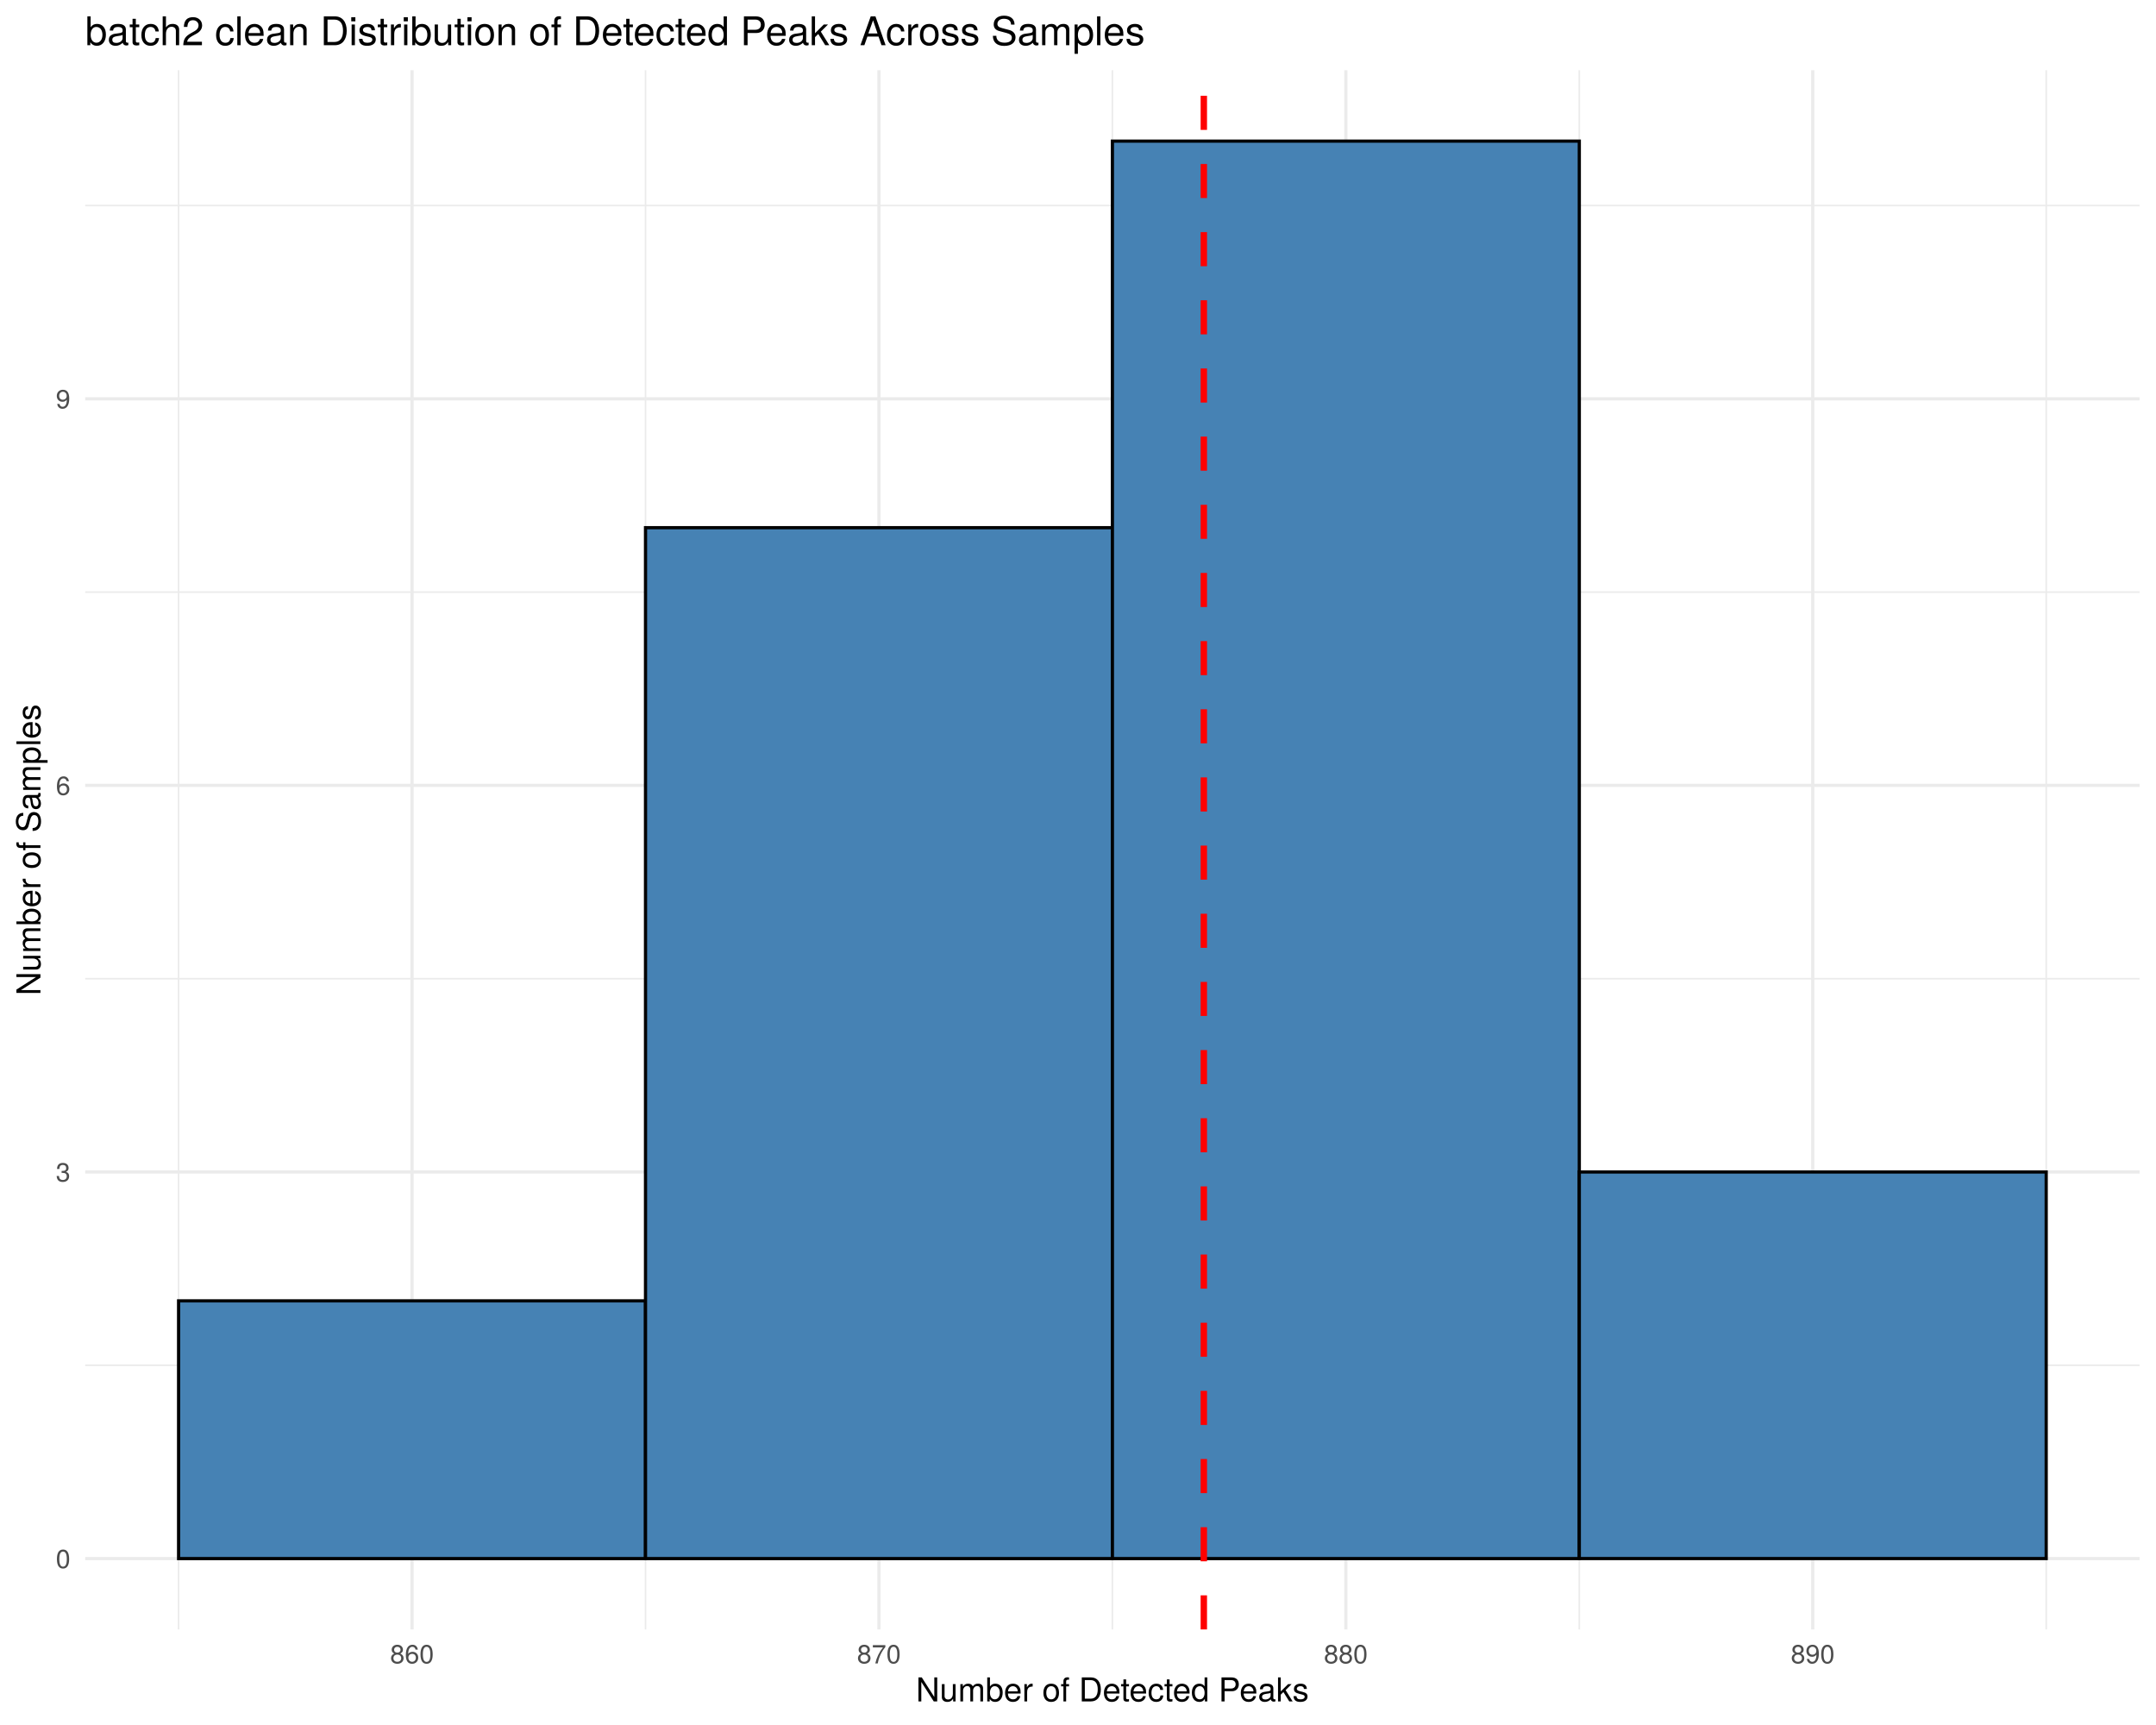
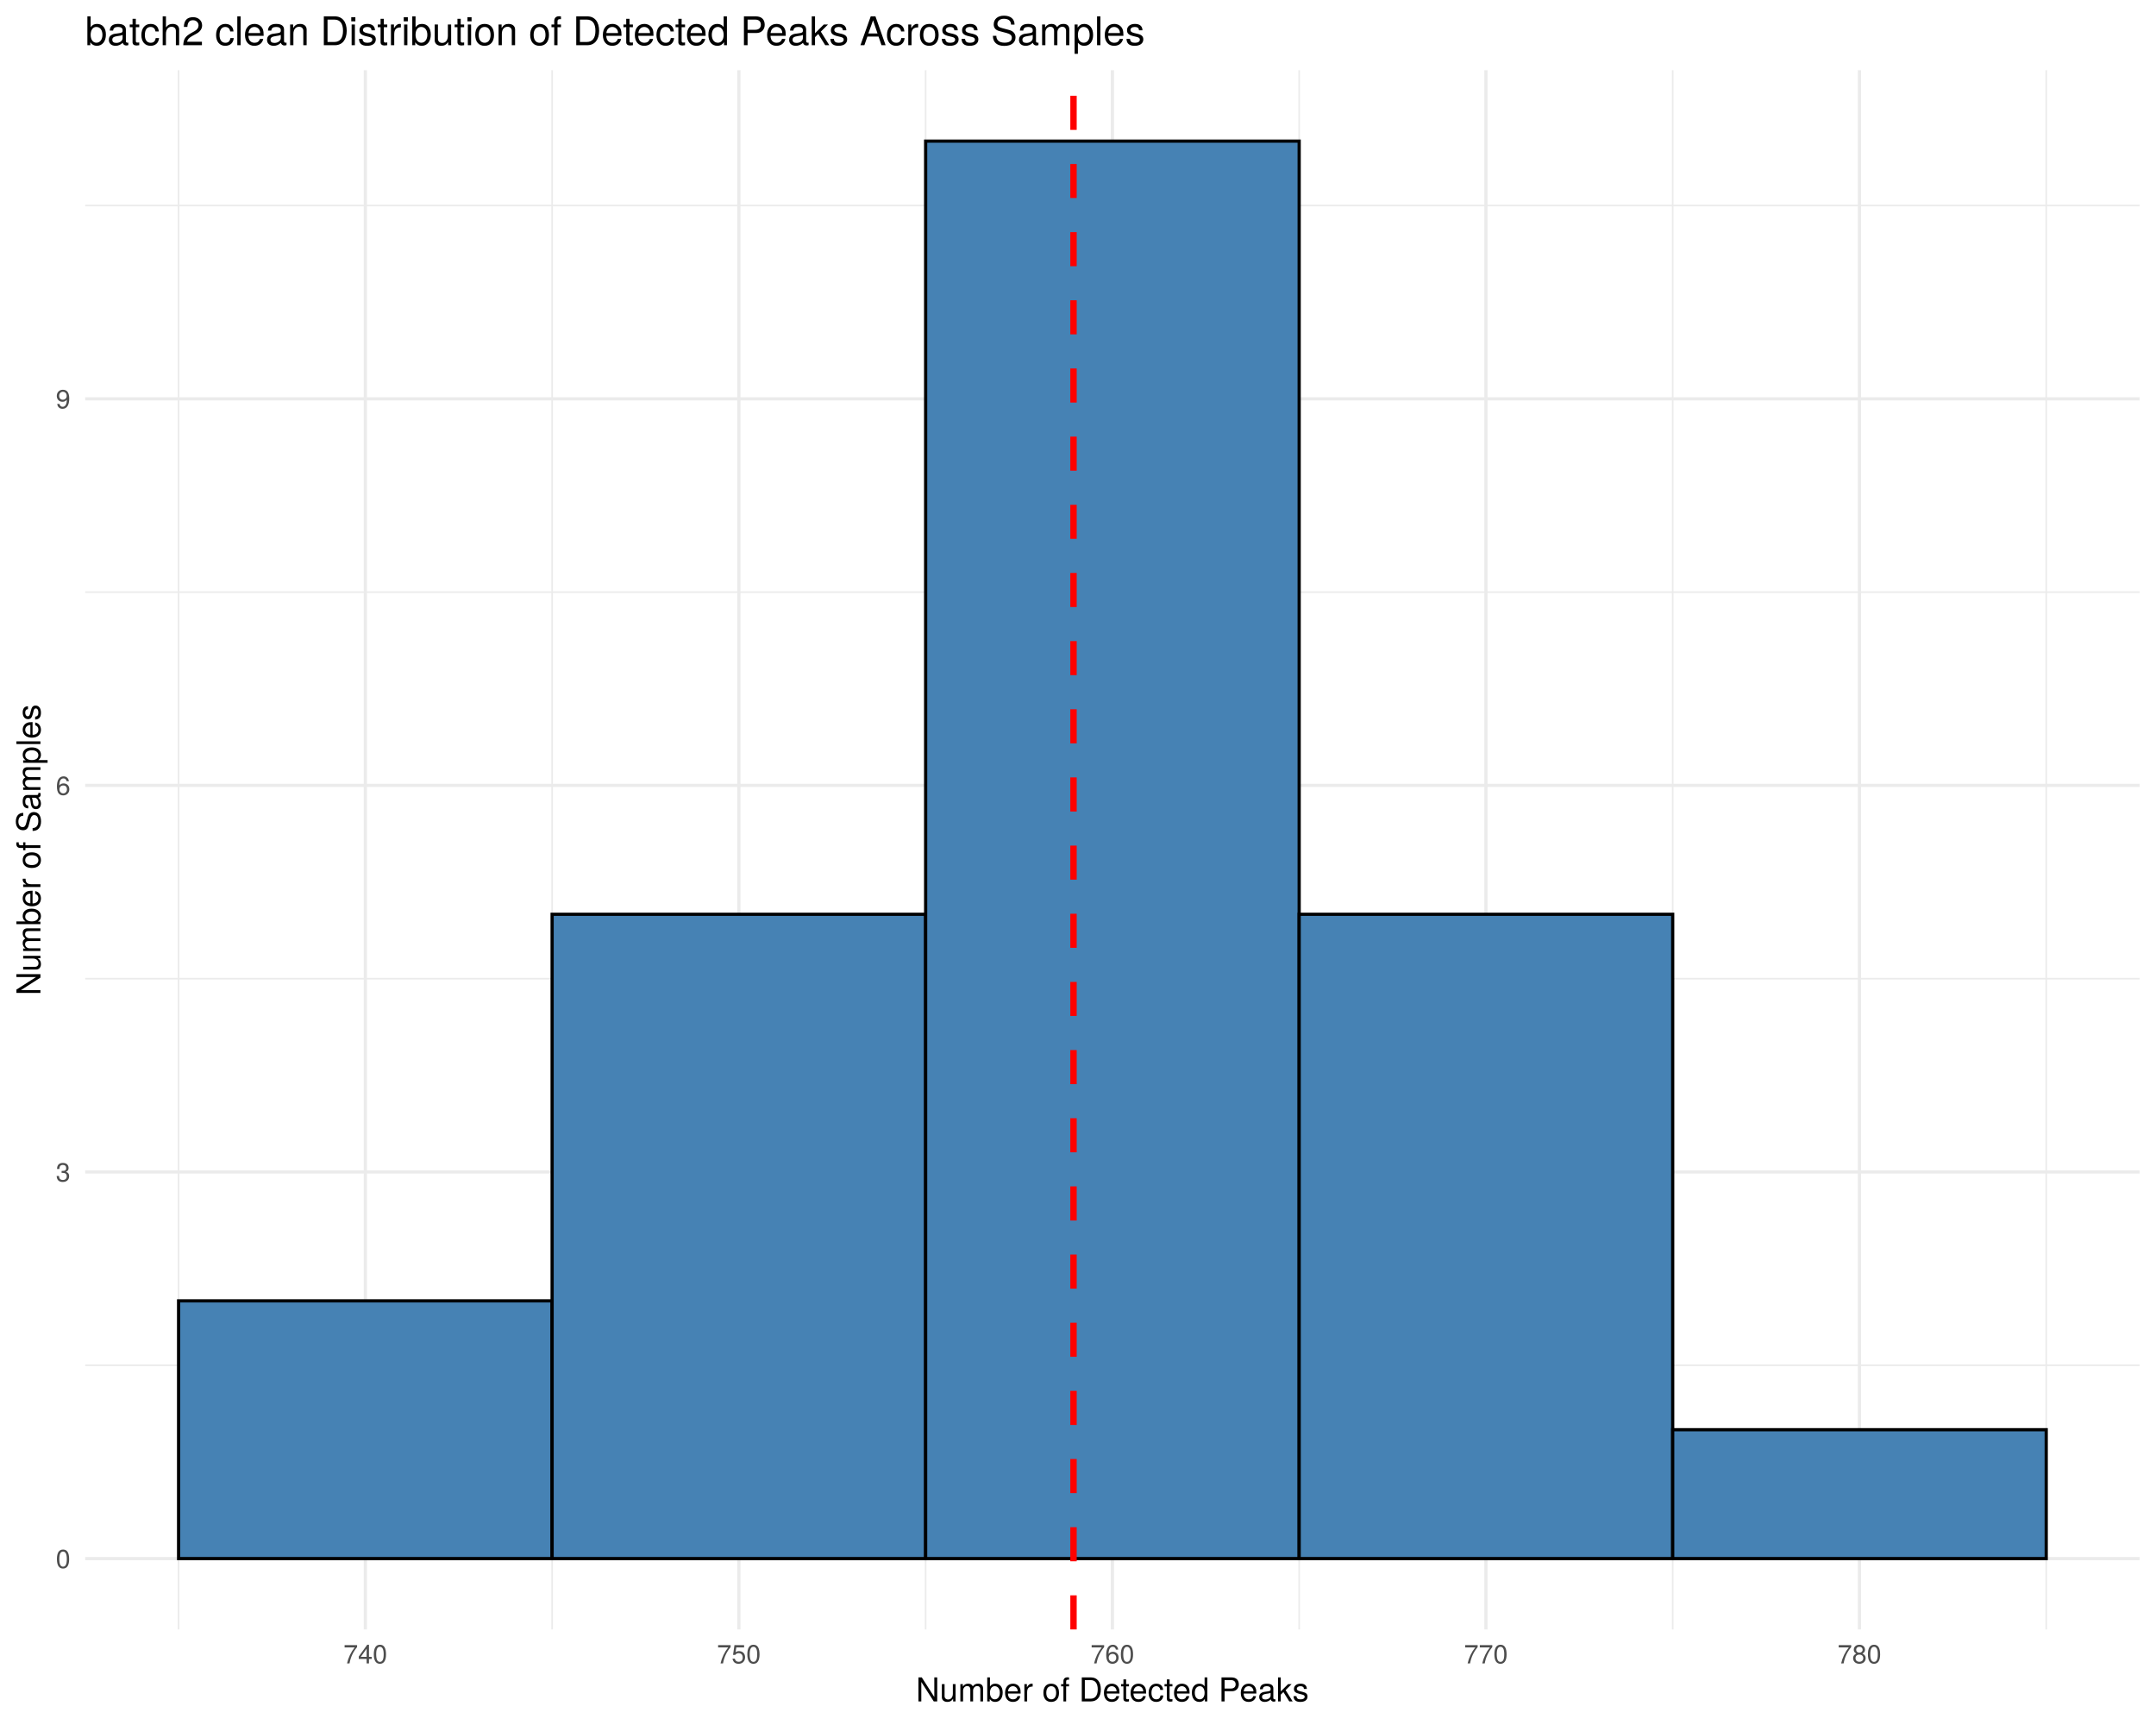
<svg xmlns="http://www.w3.org/2000/svg" class="svglite" width="720.00pt" height="576.00pt" viewBox="0 0 720.00 576.00">
  <defs>
    <style type="text/css">
    .svglite line, .svglite polyline, .svglite polygon, .svglite path, .svglite rect, .svglite circle {
      fill: none;
      stroke: #000000;
      stroke-linecap: round;
      stroke-linejoin: round;
      stroke-miterlimit: 10.00;
    }
    .svglite text {
      white-space: pre;
    }
  </style>
  </defs>
  <rect width="100%" height="100%" style="stroke: none; fill: none;" />
  <defs>
    <clipPath id="cpMC4wMHw3MjAuMDB8MC4wMHw1NzYuMDA=">
      <rect x="0.00" y="0.00" width="720.00" height="576.00" />
    </clipPath>
  </defs>
  <g clip-path="url(#cpMC4wMHw3MjAuMDB8MC4wMHw1NzYuMDA=)">
</g>
  <defs>
    <clipPath id="cpMjguNDZ8NzE0LjUyfDIzLjQ1fDU0NC4wOQ==">
      <rect x="28.46" y="23.45" width="686.06" height="520.64" />
    </clipPath>
  </defs>
  <g clip-path="url(#cpMjguNDZ8NzE0LjUyfDIzLjQ1fDU0NC4wOQ==)">
    <polyline points="28.46,455.89 714.52,455.89 " style="stroke-width: 0.53; stroke: #EBEBEB; stroke-linecap: butt;" />
    <polyline points="28.46,326.80 714.52,326.80 " style="stroke-width: 0.53; stroke: #EBEBEB; stroke-linecap: butt;" />
    <polyline points="28.46,197.72 714.52,197.72 " style="stroke-width: 0.53; stroke: #EBEBEB; stroke-linecap: butt;" />
    <polyline points="28.46,68.63 714.52,68.63 " style="stroke-width: 0.53; stroke: #EBEBEB; stroke-linecap: butt;" />
    <polyline points="59.64,544.09 59.64,23.45 " style="stroke-width: 0.53; stroke: #EBEBEB; stroke-linecap: butt;" />
-     <polyline points="215.57,544.09 215.57,23.45 " style="stroke-width: 0.53; stroke: #EBEBEB; stroke-linecap: butt;" />
-     <polyline points="371.49,544.09 371.49,23.45 " style="stroke-width: 0.53; stroke: #EBEBEB; stroke-linecap: butt;" />
-     <polyline points="527.41,544.09 527.41,23.45 " style="stroke-width: 0.53; stroke: #EBEBEB; stroke-linecap: butt;" />
+     <polyline points="184.38,544.09 184.38,23.45 " style="stroke-width: 0.53; stroke: #EBEBEB; stroke-linecap: butt;" />
+     <polyline points="309.12,544.09 309.12,23.45 " style="stroke-width: 0.53; stroke: #EBEBEB; stroke-linecap: butt;" />
+     <polyline points="433.86,544.09 433.86,23.45 " style="stroke-width: 0.53; stroke: #EBEBEB; stroke-linecap: butt;" />
+     <polyline points="558.60,544.09 558.60,23.45 " style="stroke-width: 0.53; stroke: #EBEBEB; stroke-linecap: butt;" />
    <polyline points="683.34,544.09 683.34,23.45 " style="stroke-width: 0.53; stroke: #EBEBEB; stroke-linecap: butt;" />
    <polyline points="28.46,520.43 714.52,520.43 " style="stroke-width: 1.07; stroke: #EBEBEB; stroke-linecap: butt;" />
    <polyline points="28.46,391.34 714.52,391.34 " style="stroke-width: 1.07; stroke: #EBEBEB; stroke-linecap: butt;" />
    <polyline points="28.46,262.26 714.52,262.26 " style="stroke-width: 1.07; stroke: #EBEBEB; stroke-linecap: butt;" />
    <polyline points="28.46,133.17 714.52,133.17 " style="stroke-width: 1.07; stroke: #EBEBEB; stroke-linecap: butt;" />
-     <polyline points="137.60,544.09 137.60,23.45 " style="stroke-width: 1.07; stroke: #EBEBEB; stroke-linecap: butt;" />
-     <polyline points="293.53,544.09 293.53,23.45 " style="stroke-width: 1.07; stroke: #EBEBEB; stroke-linecap: butt;" />
-     <polyline points="449.45,544.09 449.45,23.45 " style="stroke-width: 1.07; stroke: #EBEBEB; stroke-linecap: butt;" />
-     <polyline points="605.37,544.09 605.37,23.45 " style="stroke-width: 1.07; stroke: #EBEBEB; stroke-linecap: butt;" />
-     <rect x="59.64" y="434.37" width="155.92" height="86.06" style="stroke-width: 1.07; stroke-linecap: butt; stroke-linejoin: miter; fill: #4682B4;" />
-     <rect x="215.57" y="176.20" width="155.92" height="344.23" style="stroke-width: 1.07; stroke-linecap: butt; stroke-linejoin: miter; fill: #4682B4;" />
-     <rect x="371.49" y="47.12" width="155.92" height="473.31" style="stroke-width: 1.07; stroke-linecap: butt; stroke-linejoin: miter; fill: #4682B4;" />
-     <rect x="527.41" y="391.34" width="155.92" height="129.08" style="stroke-width: 1.07; stroke-linecap: butt; stroke-linejoin: miter; fill: #4682B4;" />
-     <line x1="402.02" y1="544.09" x2="402.02" y2="23.45" style="stroke-width: 2.13; stroke: #FF0000; stroke-dasharray: 11.38,11.38; stroke-linecap: butt;" />
+     <polyline points="122.01,544.09 122.01,23.45 " style="stroke-width: 1.07; stroke: #EBEBEB; stroke-linecap: butt;" />
+     <polyline points="246.75,544.09 246.75,23.45 " style="stroke-width: 1.07; stroke: #EBEBEB; stroke-linecap: butt;" />
+     <polyline points="371.49,544.09 371.49,23.45 " style="stroke-width: 1.07; stroke: #EBEBEB; stroke-linecap: butt;" />
+     <polyline points="496.23,544.09 496.23,23.45 " style="stroke-width: 1.07; stroke: #EBEBEB; stroke-linecap: butt;" />
+     <polyline points="620.97,544.09 620.97,23.45 " style="stroke-width: 1.07; stroke: #EBEBEB; stroke-linecap: butt;" />
+     <rect x="59.64" y="434.37" width="124.74" height="86.06" style="stroke-width: 1.07; stroke-linecap: butt; stroke-linejoin: miter; fill: #4682B4;" />
+     <rect x="184.38" y="305.29" width="124.74" height="215.14" style="stroke-width: 1.07; stroke-linecap: butt; stroke-linejoin: miter; fill: #4682B4;" />
+     <rect x="309.12" y="47.12" width="124.74" height="473.31" style="stroke-width: 1.07; stroke-linecap: butt; stroke-linejoin: miter; fill: #4682B4;" />
+     <rect x="433.86" y="305.29" width="124.74" height="215.14" style="stroke-width: 1.07; stroke-linecap: butt; stroke-linejoin: miter; fill: #4682B4;" />
+     <rect x="558.60" y="477.40" width="124.74" height="43.03" style="stroke-width: 1.07; stroke-linecap: butt; stroke-linejoin: miter; fill: #4682B4;" />
+     <line x1="358.50" y1="544.09" x2="358.50" y2="23.45" style="stroke-width: 2.13; stroke: #FF0000; stroke-dasharray: 11.38,11.38; stroke-linecap: butt;" />
  </g>
  <g clip-path="url(#cpMC4wMHw3MjAuMDB8MC4wMHw1NzYuMDA=)">
    <text x="23.53" y="523.64" text-anchor="end" style="font-size: 8.80px; font-weight: 0;fill: #4D4D4D; font-family: &quot;TeX Gyre Heros&quot;;" textLength="4.89px" lengthAdjust="spacingAndGlyphs">0</text>
    <text x="23.53" y="394.55" text-anchor="end" style="font-size: 8.80px; font-weight: 0;fill: #4D4D4D; font-family: &quot;TeX Gyre Heros&quot;;" textLength="4.89px" lengthAdjust="spacingAndGlyphs">3</text>
    <text x="23.53" y="265.47" text-anchor="end" style="font-size: 8.80px; font-weight: 0;fill: #4D4D4D; font-family: &quot;TeX Gyre Heros&quot;;" textLength="4.89px" lengthAdjust="spacingAndGlyphs">6</text>
    <text x="23.53" y="136.38" text-anchor="end" style="font-size: 8.80px; font-weight: 0;fill: #4D4D4D; font-family: &quot;TeX Gyre Heros&quot;;" textLength="4.89px" lengthAdjust="spacingAndGlyphs">9</text>
-     <text x="137.60" y="555.44" text-anchor="middle" style="font-size: 8.80px; font-weight: 0;fill: #4D4D4D; font-family: &quot;TeX Gyre Heros&quot;;" textLength="14.67px" lengthAdjust="spacingAndGlyphs">860</text>
-     <text x="293.53" y="555.44" text-anchor="middle" style="font-size: 8.80px; font-weight: 0;fill: #4D4D4D; font-family: &quot;TeX Gyre Heros&quot;;" textLength="14.67px" lengthAdjust="spacingAndGlyphs">870</text>
-     <text x="449.45" y="555.44" text-anchor="middle" style="font-size: 8.80px; font-weight: 0;fill: #4D4D4D; font-family: &quot;TeX Gyre Heros&quot;;" textLength="14.67px" lengthAdjust="spacingAndGlyphs">880</text>
-     <text x="605.37" y="555.44" text-anchor="middle" style="font-size: 8.80px; font-weight: 0;fill: #4D4D4D; font-family: &quot;TeX Gyre Heros&quot;;" textLength="14.67px" lengthAdjust="spacingAndGlyphs">890</text>
+     <text x="122.01" y="555.44" text-anchor="middle" style="font-size: 8.80px; font-weight: 0;fill: #4D4D4D; font-family: &quot;TeX Gyre Heros&quot;;" textLength="14.67px" lengthAdjust="spacingAndGlyphs">740</text>
+     <text x="246.75" y="555.44" text-anchor="middle" style="font-size: 8.80px; font-weight: 0;fill: #4D4D4D; font-family: &quot;TeX Gyre Heros&quot;;" textLength="14.67px" lengthAdjust="spacingAndGlyphs">750</text>
+     <text x="371.49" y="555.44" text-anchor="middle" style="font-size: 8.80px; font-weight: 0;fill: #4D4D4D; font-family: &quot;TeX Gyre Heros&quot;;" textLength="14.67px" lengthAdjust="spacingAndGlyphs">760</text>
+     <text x="496.23" y="555.44" text-anchor="middle" style="font-size: 8.80px; font-weight: 0;fill: #4D4D4D; font-family: &quot;TeX Gyre Heros&quot;;" textLength="14.67px" lengthAdjust="spacingAndGlyphs">770</text>
+     <text x="620.97" y="555.44" text-anchor="middle" style="font-size: 8.80px; font-weight: 0;fill: #4D4D4D; font-family: &quot;TeX Gyre Heros&quot;;" textLength="14.67px" lengthAdjust="spacingAndGlyphs">780</text>
    <text x="371.49" y="568.12" text-anchor="middle" style="font-size: 11.00px; font-weight: 0; font-family: &quot;TeX Gyre Heros&quot;;" textLength="132.04px" lengthAdjust="spacingAndGlyphs">Number of Detected Peaks</text>
    <text transform="translate(13.50,283.77) rotate(-90)" text-anchor="middle" style="font-size: 11.00px; font-weight: 0; font-family: &quot;TeX Gyre Heros&quot;;" textLength="97.19px" lengthAdjust="spacingAndGlyphs">Number of Samples</text>
    <text x="28.46" y="15.09" style="font-size: 13.20px; font-weight: 0; font-family: &quot;TeX Gyre Heros&quot;;" textLength="354.70px" lengthAdjust="spacingAndGlyphs">batch2 clean Distribution of Detected Peaks Across Samples</text>
  </g>
</svg>
